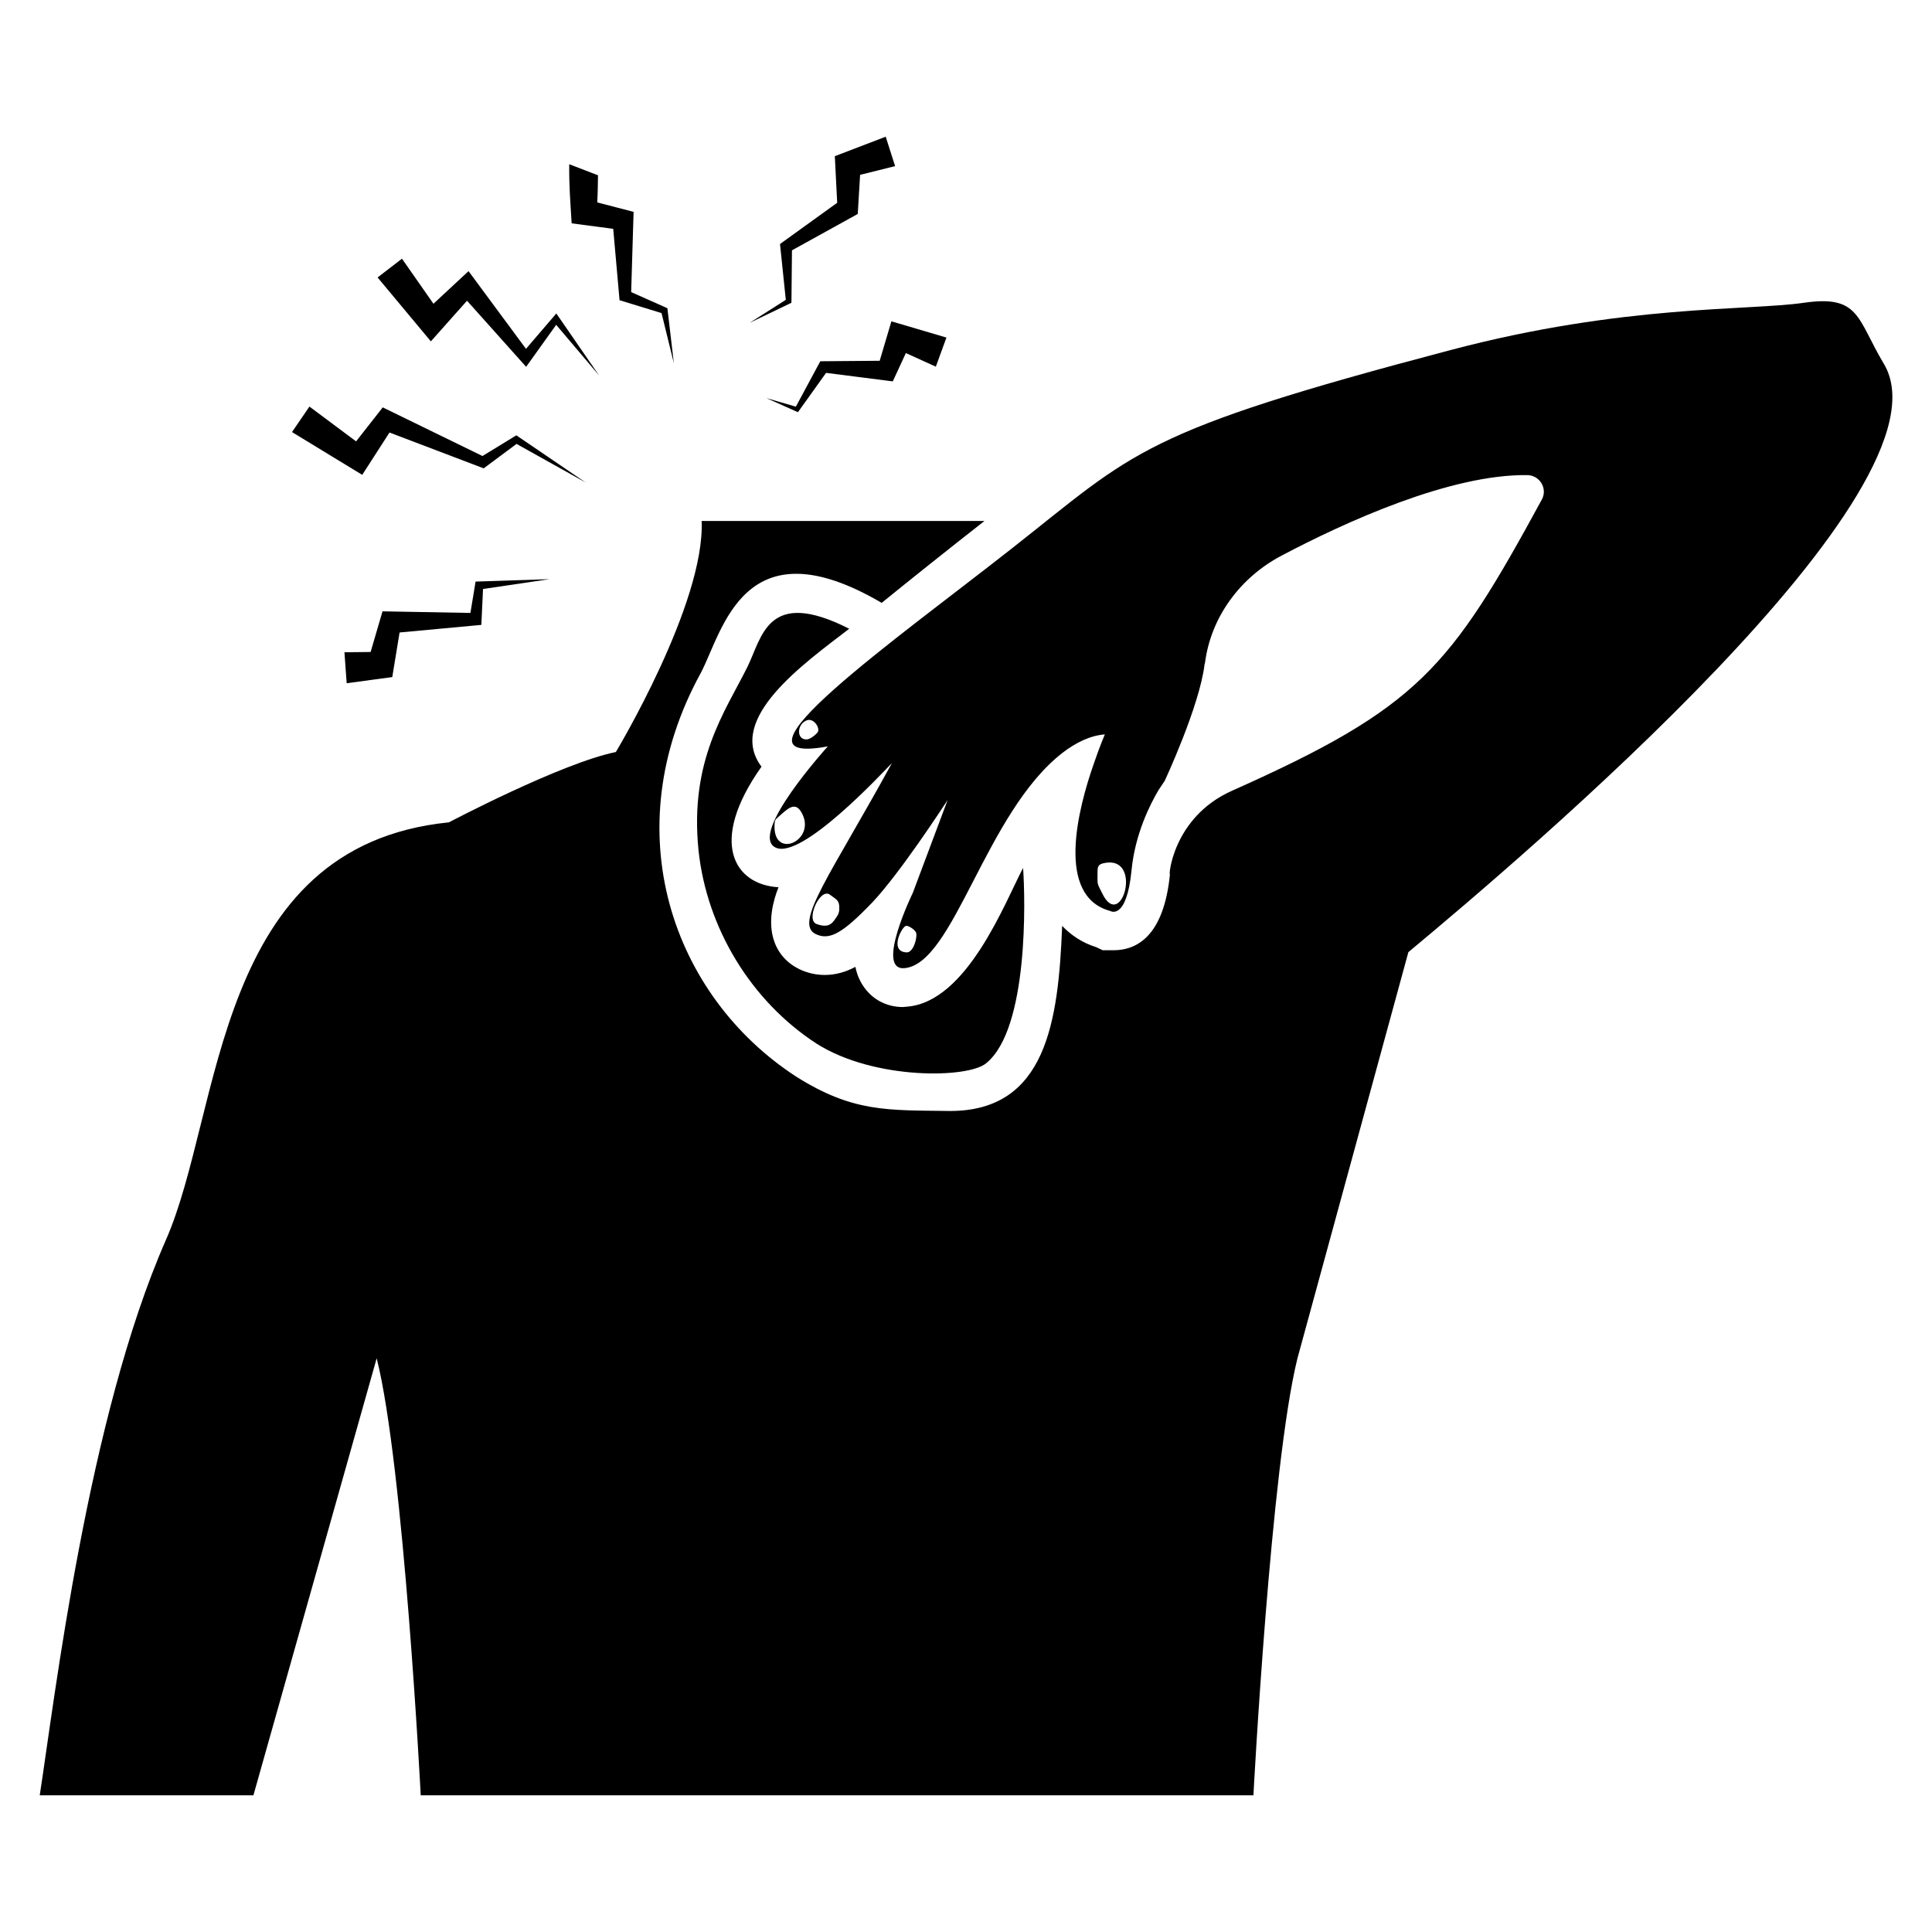
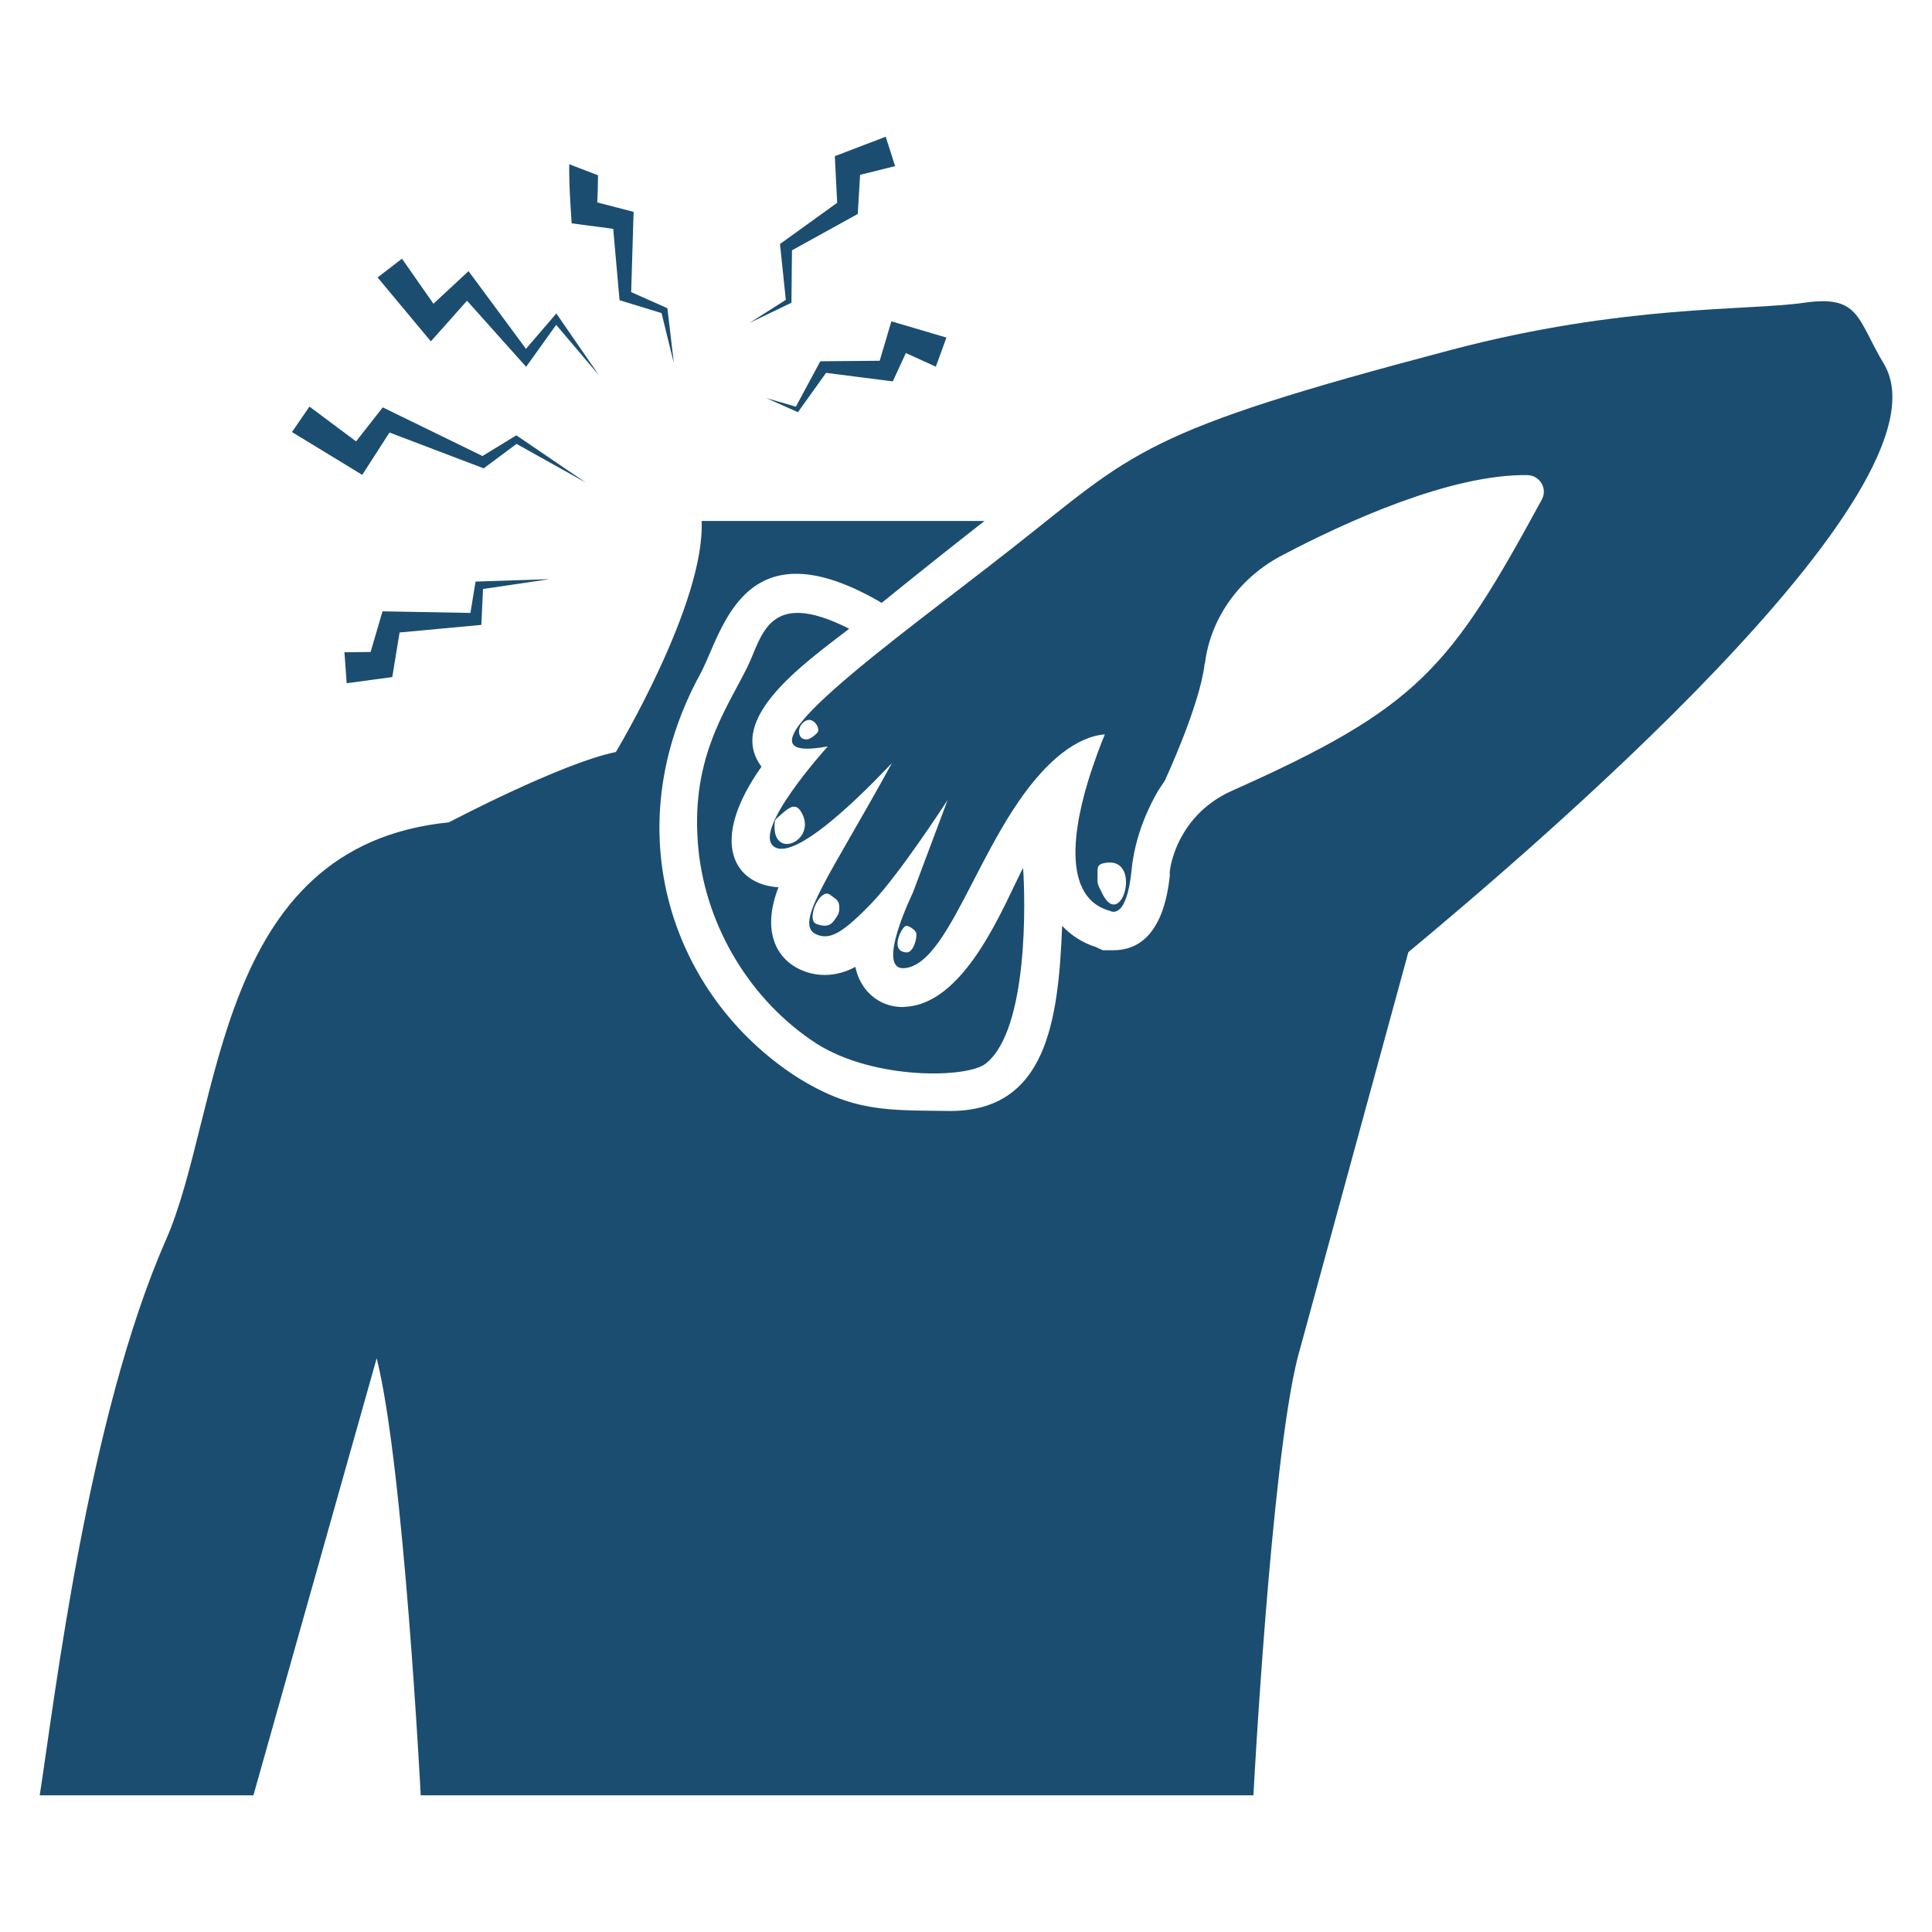
- <svg xmlns="http://www.w3.org/2000/svg" width="1200pt" height="1200pt" version="1.1" viewBox="0 0 1200 1200">
+ <svg xmlns="http://www.w3.org/2000/svg" width="1200pt" height="1200pt" version="1.1" viewBox="0 0 1200 1200" fill="#1b4d70">
  <path d="m295.39 361.23-0.371 2.246-2.832 17.227c-2.398-0.043-58.141-1.055-54.602-0.992-0.711 2.43-8.09 27.668-7.383 25.25l-16.258 0.168 1.379 19.23c2.418-0.324 30.734-4.125 28.316-3.801 0.395-2.406 4.953-30.121 4.559-27.711 2.453-0.227 54.059-5.019 50.773-4.715 0.113-2.414 1.16-24.707 1.047-22.293l41.312-6.121-44.008 1.445z" />
  <path d="m224.99 294.94c1.559-2.418 18.496-28.711 16.938-26.293 2.398 0.91 62.203 23.66 58.496 22.25 2.481-1.844 22.895-17.023 20.418-15.18l42.973 24.004c-2.414-1.645-45.867-31.211-43.098-29.332-2.406 1.473-23.441 14.32-21.035 12.848-2.418-1.18-66.016-32.188-61.953-30.207-1.906 2.43-18.453 23.555-16.551 21.121l-28.98-21.621-10.832 15.832c2.418 1.48 46.414 28.277 43.625 26.578z" />
  <path d="m490.63 188.51 0.91-0.391 0.047-1.223 0.316-31.414c2.41-1.332 43.484-24.027 40.867-22.582 0.145-2.41 1.602-26.715 1.457-24.301l21.738-5.422-5.84-18.27c-2.488 0.953-34.094 13.059-31.602 12.105 0.121 2.414 1.598 31.352 1.473 28.938-2.398 1.73-37.922 27.348-35.52 25.617 0.25 2.406 3.856 37.078 3.606 34.676l-22.504 14.297z" />
  <path d="m267.62 212.02c2.141-2.406 24.598-27.637 22.457-25.23 2.148 2.402 39.047 43.664 36.707 41.051 1.719-2.398 20.391-28.484 18.672-26.082l26.672 31.473c-1.66-2.402-28.285-41-26.586-38.535-2.082 2.43-20.93 24.406-18.844 21.977-1.836-2.484-37.953-51.344-35.68-48.266-2.406 2.238-24.195 22.496-21.793 20.262l-19.551-27.992-15.145 11.656c2.051 2.457 35.137 42.145 33.09 39.688z" />
  <path d="m355.06 138.72c2.418 0.32 28.242 3.727 25.82 3.406 0.219 2.457 4.18 47.078 3.938 44.348 2.414 0.738 28.484 8.723 26.07 7.984l7.652 31.109c-0.281-2.398-4.285-36.527-4.004-34.125-2.434-1.082-24.941-11.098-22.504-10.016 0.07-2.426 1.602-53.051 1.504-49.836-2.445-0.637-25.02-6.508-22.574-5.871 0.312-5.641 0.391-11.246 0.465-16.848l-17.871-6.867c-0.094 14.594 0.645 22.195 1.504 36.715z" />
  <path d="m546.4 224.08c-2.418 0.02-39.312 0.328-36.895 0.309-1.293 2.402-16.465 30.602-15.176 28.199l-18.352-5.332c2.434 1.086 22.066 9.859 19.633 8.773 1.719-2.402 19.199-26.836 17.48-24.434 2.445 0.312 44.012 5.613 41.438 5.285 1.117-2.418 9.242-20.008 8.125-17.586l18.605 8.449 6.59-18.07c-2.422-0.715-36.609-10.809-34.188-10.094-0.004 0-7.981 26.922-7.262 24.5z" />
  <path d="m527.45 390.53c-51.055-25.898-54.055 5.383-63.359 24-13.891 27.781-35.867 57.867-30.238 113.52 5.039 48.238 32.641 93.84 73.441 120.24 35.902 22.734 94.527 21.531 105.36 12 26.328-21.551 24.168-102.46 22.801-121.2-11.094 20.953-34.625 83.129-72 86.16l-2.641 0.238c-10.559 0-19.68-5.039-25.199-13.922-1.199-1.922-3.121-5.281-4.324-11.039-5.762 3.121-12.238 5.039-18.961 5.039-5.519 0-10.801-1.199-15.84-3.602-7.441-3.602-12.961-9.602-15.602-17.281-4.32-12.238-0.48-25.68 2.641-33.602-27.164-1.512-43.992-27.637-10.559-74.879-22.305-29.754 26.625-64.25 54.48-85.672z" />
  <path d="m1170.1 225.98c-16.801-28.078-14.879-42.961-49.68-37.922-34.801 5.039-111.84 0.961-219.12 29.281-193.63 51-195.9 62.832-272.88 123.36-71.805 56.445-184.73 136.04-114.24 122.88 0 0-49.68 54.719-32.398 62.879 16.078 7.68 66.238-46.32 72.238-52.559-37.973 69.43-61.324 99.688-47.281 106.32 8.641 4.078 16.801-0.719 35.039-19.68 17.039-18 43.441-58.559 46.801-63.602l-21.602 57.602s-23.52 48.238-5.281 46.801c30.844-2.438 50.23-96.406 98.16-133.68 8.398-6.481 17.281-10.801 26.398-11.52 0 0-3.121 7.199-6.719 17.762-10.078 28.559-24 82.801 10.078 91.922 0 0 10.078 6.238 13.199-25.199 2.16-22.559 11.52-41.039 16.801-49.922 2.398-3.602 3.84-5.762 3.84-5.762s21.602-46.324 24.719-72.238c0-0.238 0-0.48 0.238-0.719 3.602-28.801 22.078-53.52 47.762-66.961 39.121-20.641 104.64-50.641 152.64-49.922 7.68 0.238 12.48 8.398 8.879 15.121-57.184 105.12-76.453 129.21-192.49 180.94-37.156 16.566-39.52 54.176-38.52 51.77-3.84 39.121-21.121 47.281-35.039 47.281h-6.719l-4.078-1.922c-8.398-2.641-15.359-7.199-21.121-13.199-2.34 59.617-9.973 114.96-69.602 114.96-38.664-0.57-60.219 1.09-96-21.602-75.863-49.539-113.05-151.73-58.801-250.56 13.613-25.859 26.535-93.68 112.32-43.441 16.801-13.676 40.559-32.641 63.84-50.879h-175.68c2.16 51.359-53.281 143.52-53.281 143.52-34.078 6.961-103.68 43.68-103.68 43.68-146.4 14.734-140.54 179.72-175.92 259.68-48.414 110.36-68.852 283.81-78.238 344.64h132.72l76.559-271.44c16.801 66.48 27.359 271.44 27.359 271.44h517.2s10.801-204.96 27.359-271.44l67.441-246.96 1.441-5.281-0.004-0.004c69.781-58.109 341.74-287.85 295.34-365.42zm-668.82 233.27c-6.758 0.566-6.5-9.574-0.098-11.867 4.07-1.457 7.941 4.152 6.91 7.027-0.379 1.062-4.438 4.641-6.812 4.84zm-20.145 52.109c0.145-1.875 0.559-2.422 1.703-3.426 5.981-5.234 10.695-10.473 14.773-3.668 10.586 17.645-18.324 30.828-16.477 7.094zm38.746 57.812c-2.492 3.519-4.234 7.812-12.707 4.754-6.906-2.492 2.176-22.801 8.324-18.207 4.516 3.371 6.016 3.488 5.785 9.262-0.031 0.797-0.281 2.602-1.402 4.191zm43.254 22.375c-11.09-0.414-3.008-16.105-0.328-16.516 1.328-0.203 5.844 2.438 6.289 4.613 0.645 3.129-1.824 12.059-5.961 11.902zm121.44-36.699c-3.367-6.926-2.902-4.684-2.867-13.758 0.016-2.898 0.594-4.258 3.887-4.969 24.785-5.375 10.93 43.312-1.02 18.727z" />
</svg>
